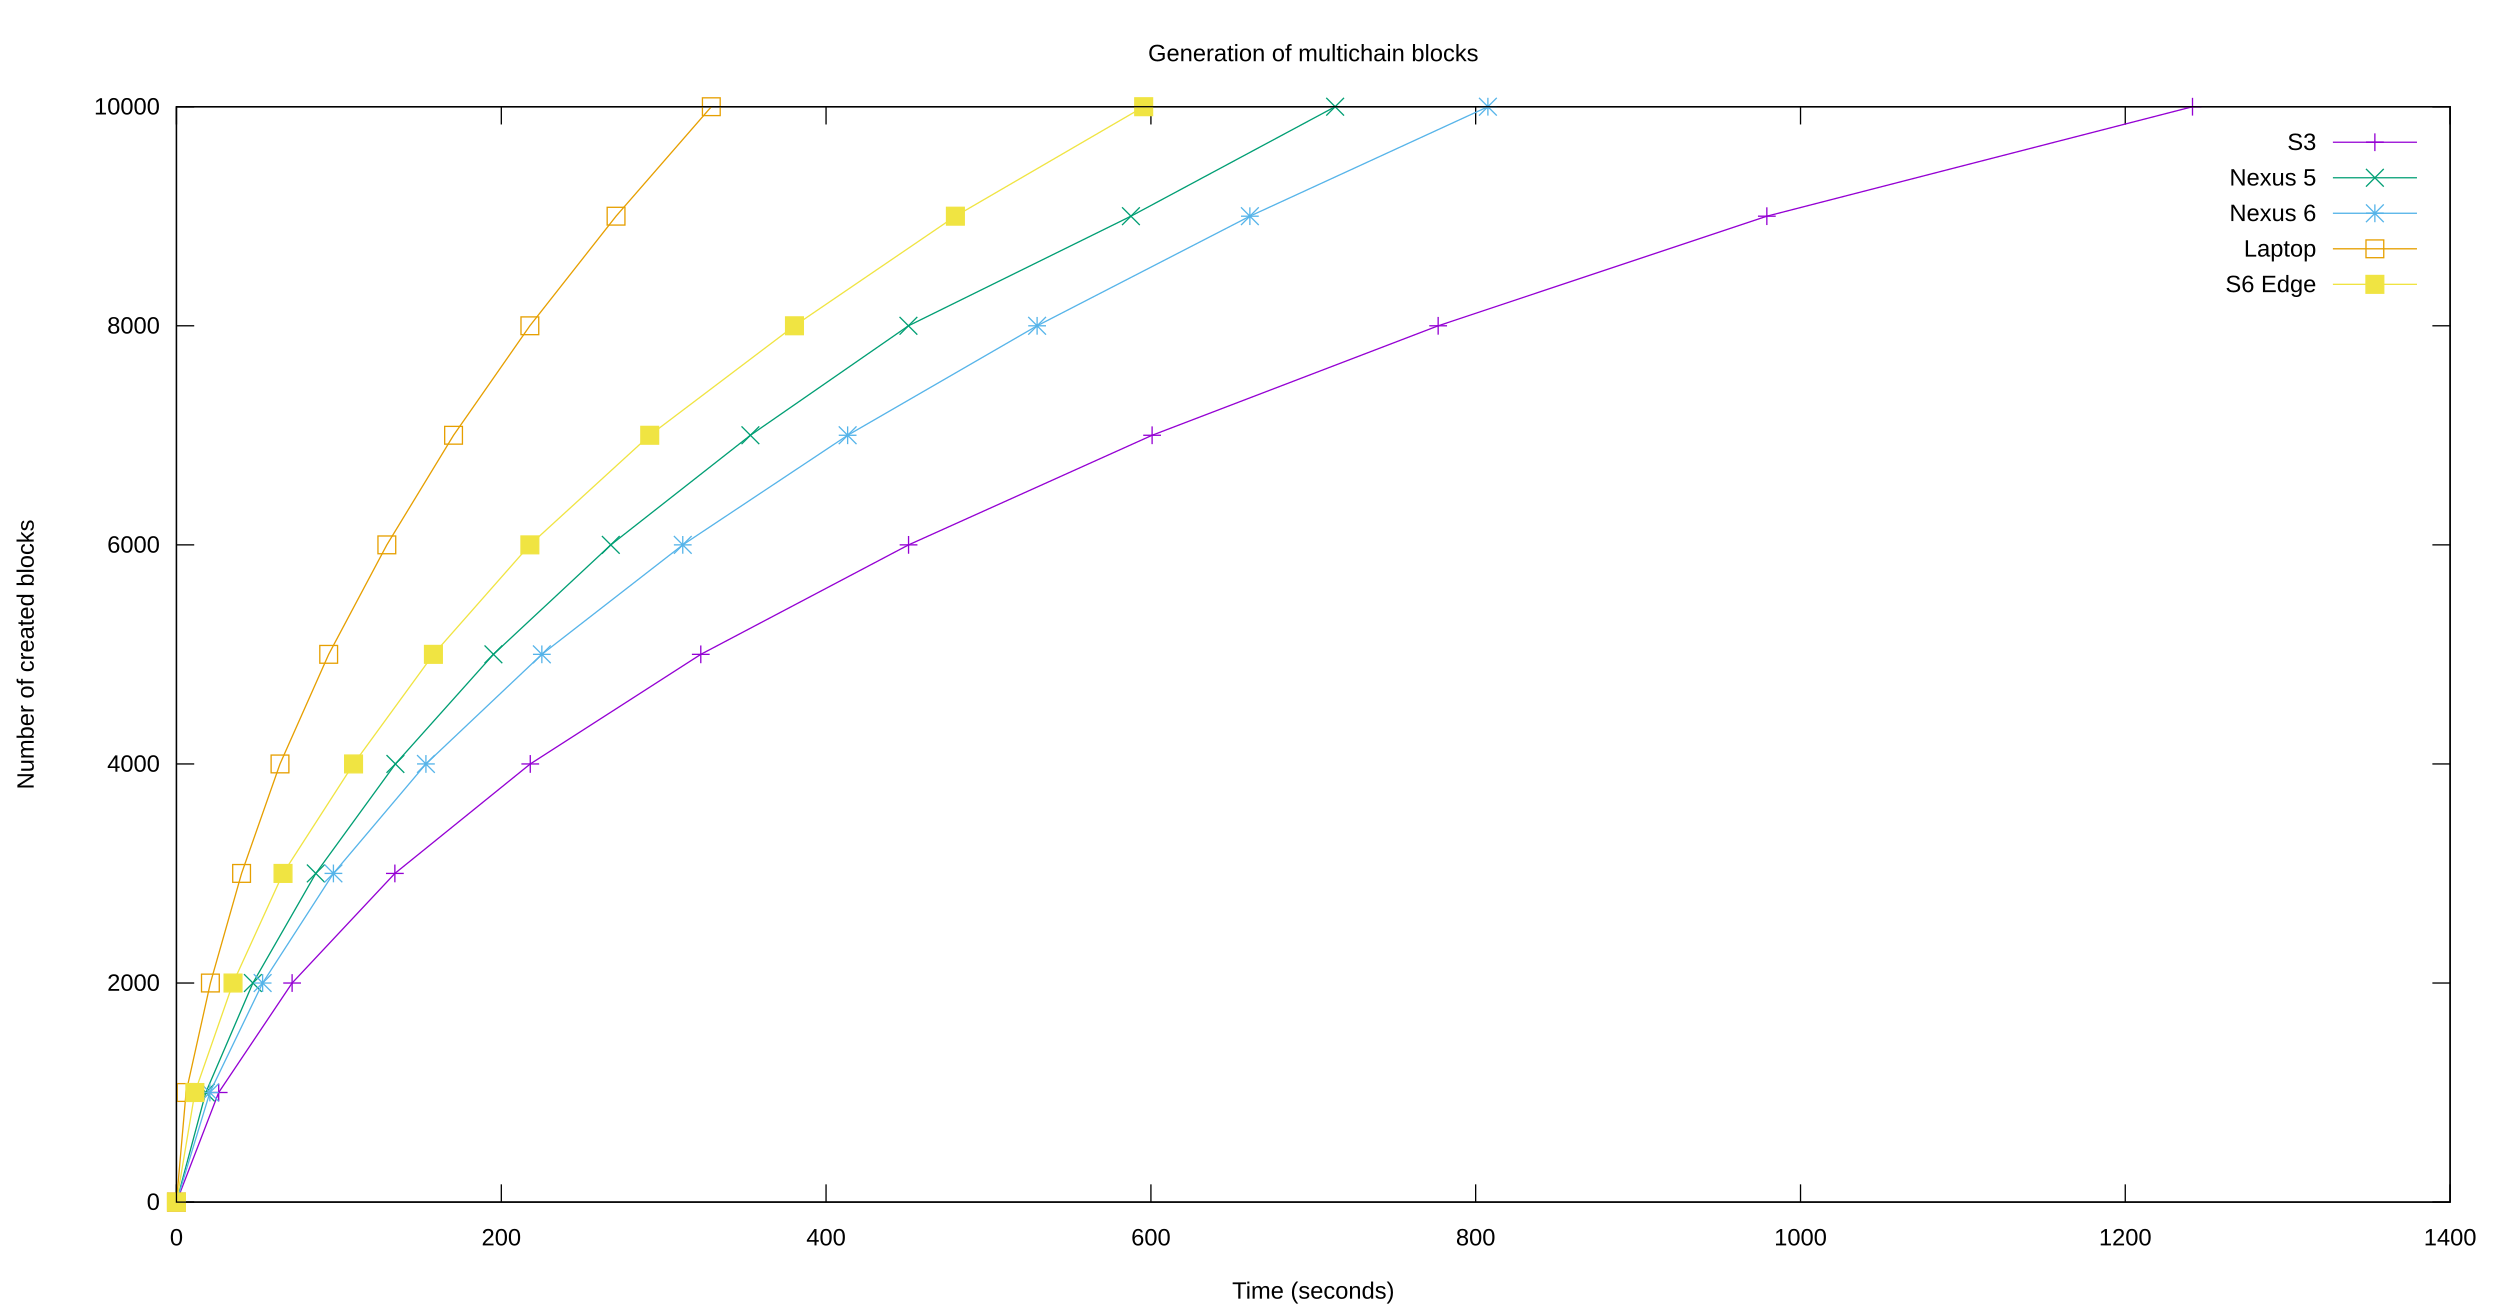
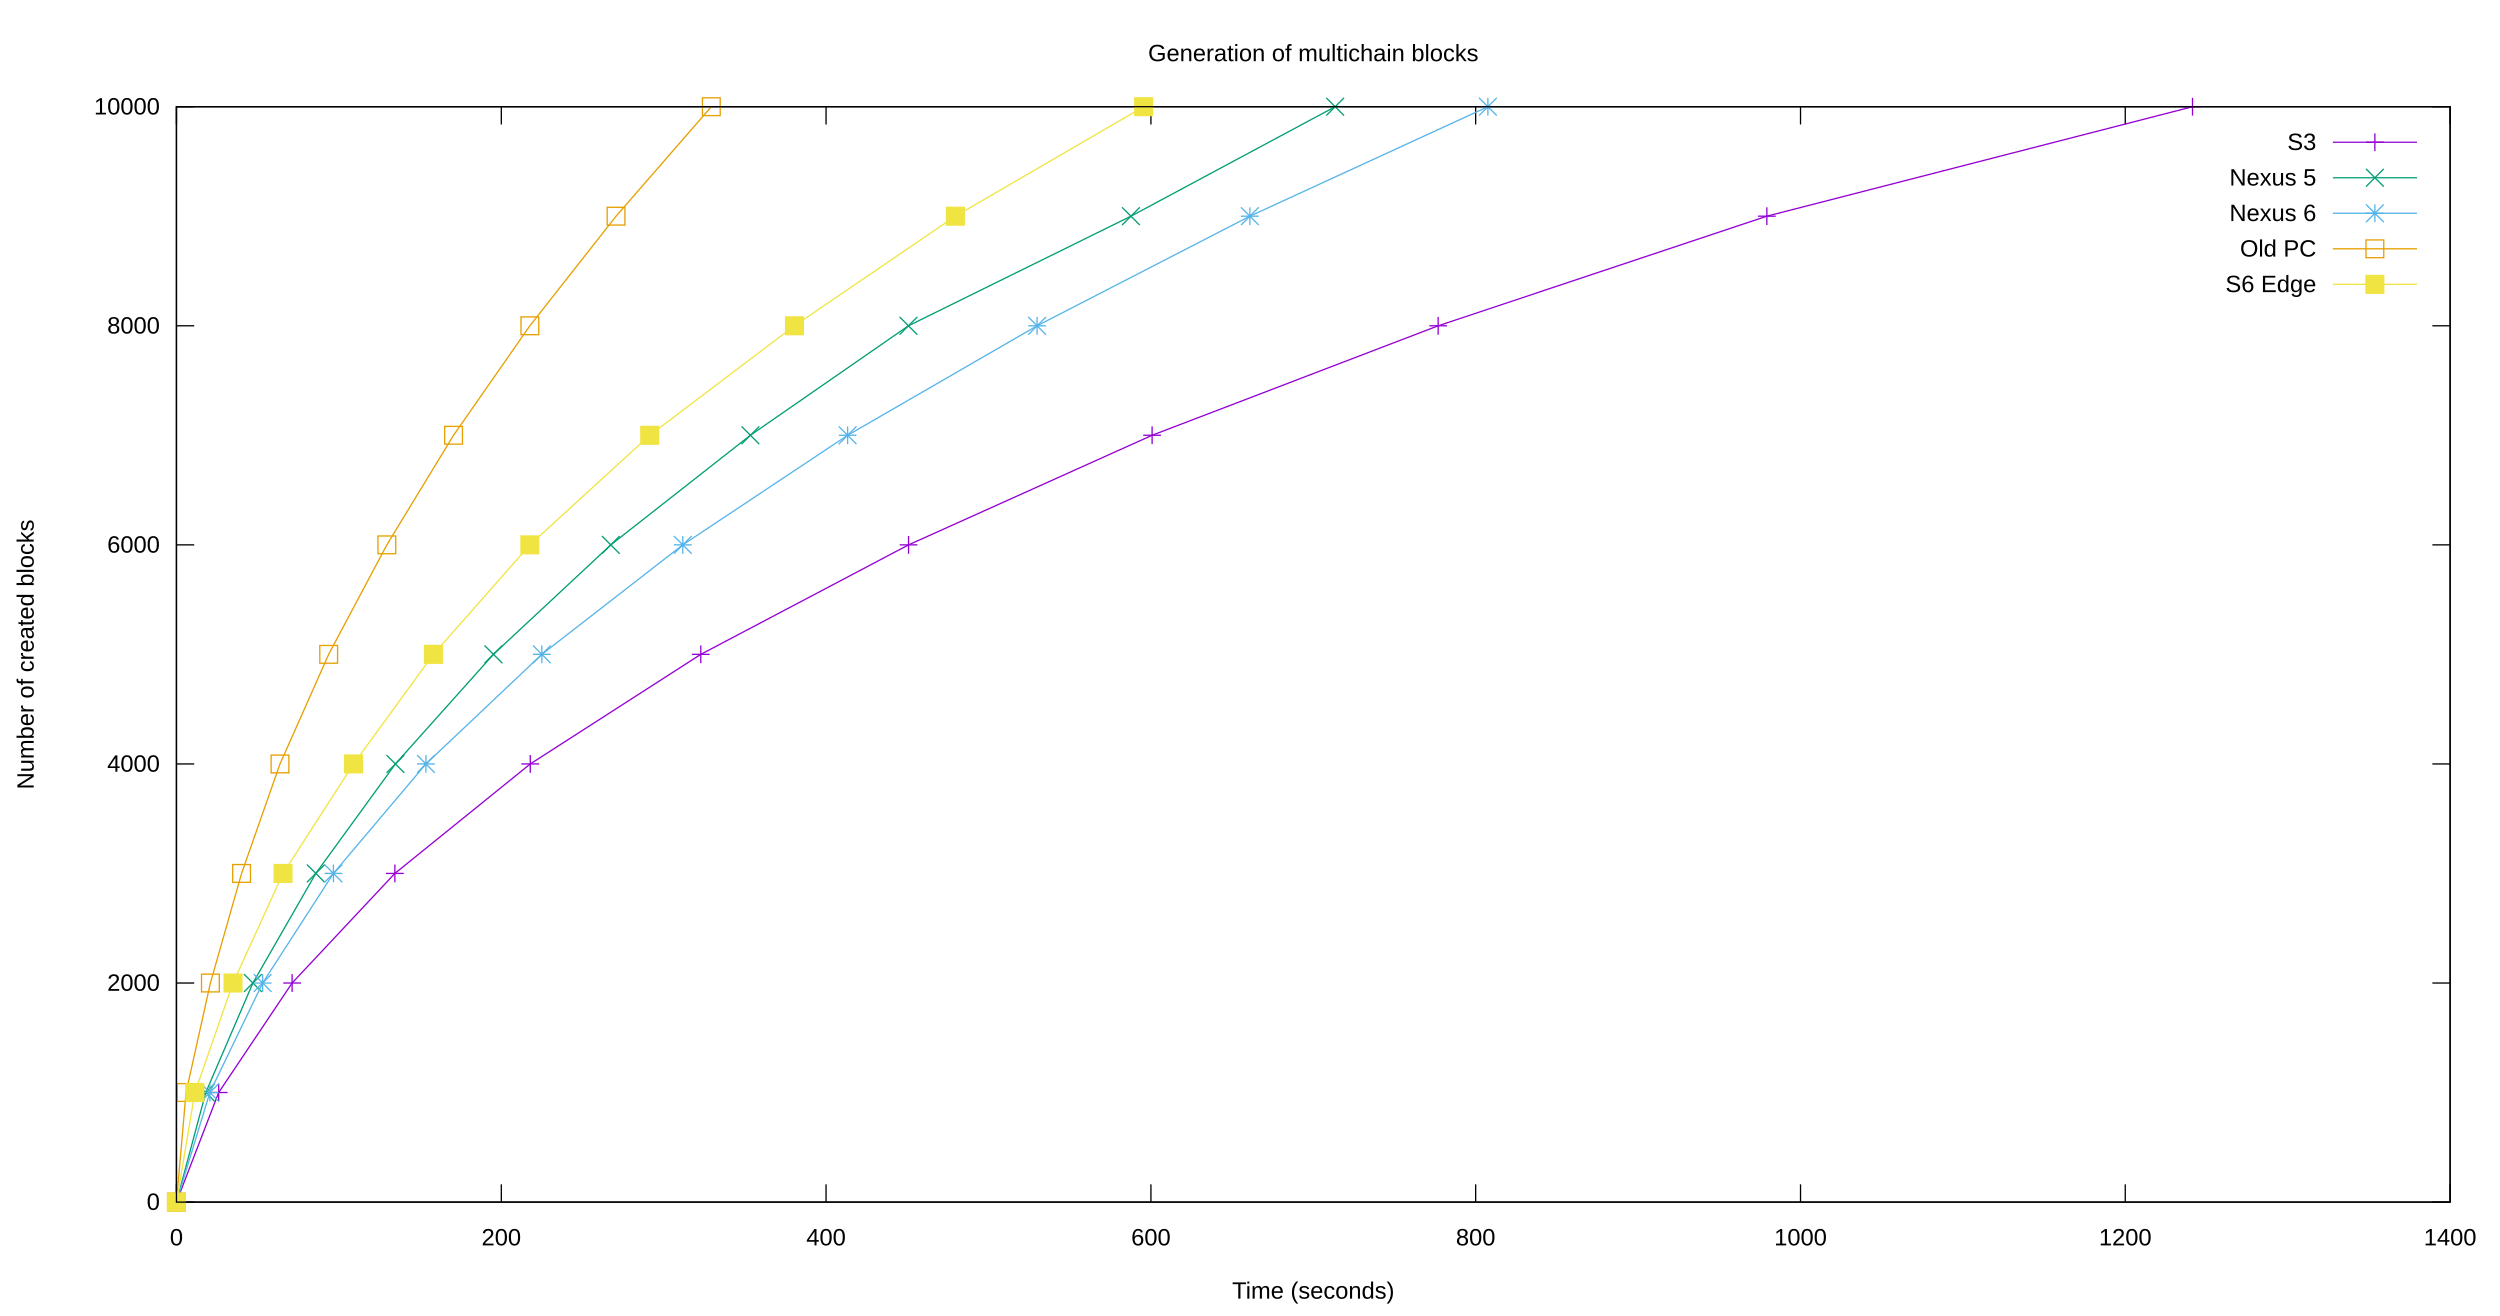
<svg xmlns="http://www.w3.org/2000/svg" xmlns:xlink="http://www.w3.org/1999/xlink" width="1900" height="1000" viewBox="0 0 1900 1000">
  <g id="gnuplot_canvas">
    <rect x="0" y="0" width="1900" height="1000" fill="none" />
    <defs>
      <circle id="gpDot" r="0.5" stroke-width="0.5" />
      <path id="gpPt0" stroke-width="0.148" stroke="currentColor" d="M-1,0 h2 M0,-1 v2" />
      <path id="gpPt1" stroke-width="0.148" stroke="currentColor" d="M-1,-1 L1,1 M1,-1 L-1,1" />
      <path id="gpPt2" stroke-width="0.148" stroke="currentColor" d="M-1,0 L1,0 M0,-1 L0,1 M-1,-1 L1,1 M-1,1 L1,-1" />
      <rect id="gpPt3" stroke-width="0.148" stroke="currentColor" x="-1" y="-1" width="2" height="2" />
      <rect id="gpPt4" stroke-width="0.148" stroke="currentColor" fill="currentColor" x="-1" y="-1" width="2" height="2" />
      <circle id="gpPt5" stroke-width="0.148" stroke="currentColor" cx="0" cy="0" r="1" />
      <use xlink:href="#gpPt5" id="gpPt6" fill="currentColor" stroke="none" />
      <path id="gpPt7" stroke-width="0.148" stroke="currentColor" d="M0,-1.33 L-1.33,0.67 L1.33,0.67 z" />
      <use xlink:href="#gpPt7" id="gpPt8" fill="currentColor" stroke="none" />
      <use xlink:href="#gpPt7" id="gpPt9" stroke="currentColor" transform="rotate(180)" />
      <use xlink:href="#gpPt9" id="gpPt10" fill="currentColor" stroke="none" />
      <use xlink:href="#gpPt3" id="gpPt11" stroke="currentColor" transform="rotate(45)" />
      <use xlink:href="#gpPt11" id="gpPt12" fill="currentColor" stroke="none" />
      <path id="gpPt13" stroke-width="0.148" stroke="currentColor" d="M0,1.330 L1.265,0.411 L0.782,-1.067 L-0.782,-1.076 L-1.265,0.411 z" />
      <use xlink:href="#gpPt13" id="gpPt14" fill="currentColor" stroke="none" />
      <filter id="textbox" filterUnits="objectBoundingBox" x="0" y="0" height="1" width="1">
        <feFlood flood-color="white" flood-opacity="1" result="bgnd" />
        <feComposite in="SourceGraphic" in2="bgnd" operator="atop" />
      </filter>
      <filter id="greybox" filterUnits="objectBoundingBox" x="0" y="0" height="1" width="1">
        <feFlood flood-color="lightgrey" flood-opacity="1" result="grey" />
        <feComposite in="SourceGraphic" in2="grey" operator="atop" />
      </filter>
    </defs>
    <g fill="none" color="white" stroke="currentColor" stroke-width="1.00" stroke-linecap="butt" stroke-linejoin="miter">
</g>
    <g fill="none" color="black" stroke="currentColor" stroke-width="1.00" stroke-linecap="butt" stroke-linejoin="miter">
      <path stroke="black" d="M134.1,913.6 L147.6,913.6 M1862.1,913.6 L1848.6,913.6  " />
      <g transform="translate(121.5,919.5)" stroke="none" fill="black" font-family="Arial" font-size="18.00" text-anchor="end">
        <text>
          <tspan font-family="Arial"> 0</tspan>
        </text>
      </g>
    </g>
    <g fill="none" color="black" stroke="currentColor" stroke-width="1.00" stroke-linecap="butt" stroke-linejoin="miter">
      <path stroke="black" d="M134.1,747.1 L147.6,747.1 M1862.1,747.1 L1848.6,747.1  " />
      <g transform="translate(121.5,753.0)" stroke="none" fill="black" font-family="Arial" font-size="18.00" text-anchor="end">
        <text>
          <tspan font-family="Arial"> 2000</tspan>
        </text>
      </g>
    </g>
    <g fill="none" color="black" stroke="currentColor" stroke-width="1.00" stroke-linecap="butt" stroke-linejoin="miter">
      <path stroke="black" d="M134.1,580.6 L147.6,580.6 M1862.1,580.6 L1848.6,580.6  " />
      <g transform="translate(121.5,586.5)" stroke="none" fill="black" font-family="Arial" font-size="18.00" text-anchor="end">
        <text>
          <tspan font-family="Arial"> 4000</tspan>
        </text>
      </g>
    </g>
    <g fill="none" color="black" stroke="currentColor" stroke-width="1.00" stroke-linecap="butt" stroke-linejoin="miter">
      <path stroke="black" d="M134.1,414.1 L147.6,414.1 M1862.1,414.1 L1848.6,414.1  " />
      <g transform="translate(121.5,420.0)" stroke="none" fill="black" font-family="Arial" font-size="18.00" text-anchor="end">
        <text>
          <tspan font-family="Arial"> 6000</tspan>
        </text>
      </g>
    </g>
    <g fill="none" color="black" stroke="currentColor" stroke-width="1.00" stroke-linecap="butt" stroke-linejoin="miter">
      <path stroke="black" d="M134.1,247.6 L147.6,247.6 M1862.1,247.6 L1848.6,247.6  " />
      <g transform="translate(121.5,253.5)" stroke="none" fill="black" font-family="Arial" font-size="18.00" text-anchor="end">
        <text>
          <tspan font-family="Arial"> 8000</tspan>
        </text>
      </g>
    </g>
    <g fill="none" color="black" stroke="currentColor" stroke-width="1.00" stroke-linecap="butt" stroke-linejoin="miter">
      <path stroke="black" d="M134.1,81.1 L147.6,81.1 M1862.1,81.1 L1848.6,81.1  " />
      <g transform="translate(121.5,87.0)" stroke="none" fill="black" font-family="Arial" font-size="18.00" text-anchor="end">
        <text>
          <tspan font-family="Arial"> 10000</tspan>
        </text>
      </g>
    </g>
    <g fill="none" color="black" stroke="currentColor" stroke-width="1.00" stroke-linecap="butt" stroke-linejoin="miter">
      <path stroke="black" d="M134.1,913.6 L134.1,900.1 M134.1,81.1 L134.1,94.6  " />
      <g transform="translate(134.1,946.5)" stroke="none" fill="black" font-family="Arial" font-size="18.00" text-anchor="middle">
        <text>
          <tspan font-family="Arial"> 0</tspan>
        </text>
      </g>
    </g>
    <g fill="none" color="black" stroke="currentColor" stroke-width="1.00" stroke-linecap="butt" stroke-linejoin="miter">
      <path stroke="black" d="M381.0,913.6 L381.0,900.1 M381.0,81.1 L381.0,94.6  " />
      <g transform="translate(381.0,946.5)" stroke="none" fill="black" font-family="Arial" font-size="18.00" text-anchor="middle">
        <text>
          <tspan font-family="Arial"> 200</tspan>
        </text>
      </g>
    </g>
    <g fill="none" color="black" stroke="currentColor" stroke-width="1.00" stroke-linecap="butt" stroke-linejoin="miter">
      <path stroke="black" d="M627.8,913.6 L627.8,900.1 M627.8,81.1 L627.8,94.6  " />
      <g transform="translate(627.8,946.5)" stroke="none" fill="black" font-family="Arial" font-size="18.00" text-anchor="middle">
        <text>
          <tspan font-family="Arial"> 400</tspan>
        </text>
      </g>
    </g>
    <g fill="none" color="black" stroke="currentColor" stroke-width="1.00" stroke-linecap="butt" stroke-linejoin="miter">
      <path stroke="black" d="M874.7,913.6 L874.7,900.1 M874.7,81.1 L874.7,94.6  " />
      <g transform="translate(874.7,946.5)" stroke="none" fill="black" font-family="Arial" font-size="18.00" text-anchor="middle">
        <text>
          <tspan font-family="Arial"> 600</tspan>
        </text>
      </g>
    </g>
    <g fill="none" color="black" stroke="currentColor" stroke-width="1.00" stroke-linecap="butt" stroke-linejoin="miter">
      <path stroke="black" d="M1121.5,913.6 L1121.5,900.1 M1121.5,81.1 L1121.5,94.6  " />
      <g transform="translate(1121.5,946.5)" stroke="none" fill="black" font-family="Arial" font-size="18.00" text-anchor="middle">
        <text>
          <tspan font-family="Arial"> 800</tspan>
        </text>
      </g>
    </g>
    <g fill="none" color="black" stroke="currentColor" stroke-width="1.00" stroke-linecap="butt" stroke-linejoin="miter">
      <path stroke="black" d="M1368.4,913.6 L1368.4,900.1 M1368.4,81.1 L1368.4,94.6  " />
      <g transform="translate(1368.4,946.5)" stroke="none" fill="black" font-family="Arial" font-size="18.00" text-anchor="middle">
        <text>
          <tspan font-family="Arial"> 1000</tspan>
        </text>
      </g>
    </g>
    <g fill="none" color="black" stroke="currentColor" stroke-width="1.00" stroke-linecap="butt" stroke-linejoin="miter">
      <path stroke="black" d="M1615.2,913.6 L1615.2,900.1 M1615.2,81.1 L1615.2,94.6  " />
      <g transform="translate(1615.2,946.5)" stroke="none" fill="black" font-family="Arial" font-size="18.00" text-anchor="middle">
        <text>
          <tspan font-family="Arial"> 1200</tspan>
        </text>
      </g>
    </g>
    <g fill="none" color="black" stroke="currentColor" stroke-width="1.00" stroke-linecap="butt" stroke-linejoin="miter">
      <path stroke="black" d="M1862.1,913.6 L1862.1,900.1 M1862.1,81.1 L1862.1,94.6  " />
      <g transform="translate(1862.1,946.5)" stroke="none" fill="black" font-family="Arial" font-size="18.00" text-anchor="middle">
        <text>
          <tspan font-family="Arial"> 1400</tspan>
        </text>
      </g>
    </g>
    <g fill="none" color="black" stroke="currentColor" stroke-width="1.00" stroke-linecap="butt" stroke-linejoin="miter">
</g>
    <g fill="none" color="black" stroke="currentColor" stroke-width="1.00" stroke-linecap="butt" stroke-linejoin="miter">
      <path stroke="black" d="M134.1,81.1 L134.1,913.6 L1862.1,913.6 L1862.1,81.1 L134.1,81.1 Z  " />
    </g>
    <g fill="none" color="black" stroke="currentColor" stroke-width="1.00" stroke-linecap="butt" stroke-linejoin="miter">
      <g transform="translate(25.6,497.4) rotate(270)" stroke="none" fill="black" font-family="Arial" font-size="18.00" text-anchor="middle">
        <text>
          <tspan font-family="Arial">Number of created blocks</tspan>
        </text>
      </g>
    </g>
    <g fill="none" color="black" stroke="currentColor" stroke-width="1.00" stroke-linecap="butt" stroke-linejoin="miter">
      <g transform="translate(998.1,987.0)" stroke="none" fill="black" font-family="Arial" font-size="18.00" text-anchor="middle">
        <text>
          <tspan font-family="Arial">Time (seconds)</tspan>
        </text>
      </g>
    </g>
    <g fill="none" color="black" stroke="currentColor" stroke-width="1.00" stroke-linecap="butt" stroke-linejoin="miter">
      <g transform="translate(998.1,46.5)" stroke="none" fill="black" font-family="Arial" font-size="18.00" text-anchor="middle">
        <text>
          <tspan font-family="Arial">Generation of multichain blocks</tspan>
        </text>
      </g>
    </g>
    <g id="gnuplot_plot_1">
      <g fill="none" color="black" stroke="currentColor" stroke-width="1.00" stroke-linecap="butt" stroke-linejoin="miter">
        <g transform="translate(1760.4,114.0)" stroke="none" fill="black" font-family="Arial" font-size="18.00" text-anchor="end">
          <text>
            <tspan font-family="Arial">S3</tspan>
          </text>
        </g>
      </g>
      <g fill="none" color="black" stroke="currentColor" stroke-width="1.00" stroke-linecap="butt" stroke-linejoin="miter">
        <path stroke="rgb(148,   0, 211)" d="M1773.0,108.1 L1836.9,108.1 M134.1,913.6 L166.2,830.3 L222.0,747.1 L300.1,663.8 L403.0,580.6 L532.6,497.3   L690.5,414.1 L875.6,330.8 L1093.0,247.6 L1342.8,164.3 L1666.3,81.1  " />
        <use xlink:href="#gpPt0" transform="translate(134.1,913.6) scale(6.75)" color="rgb(148,   0, 211)" />
        <use xlink:href="#gpPt0" transform="translate(166.2,830.3) scale(6.75)" color="rgb(148,   0, 211)" />
        <use xlink:href="#gpPt0" transform="translate(222.0,747.1) scale(6.75)" color="rgb(148,   0, 211)" />
        <use xlink:href="#gpPt0" transform="translate(300.1,663.8) scale(6.75)" color="rgb(148,   0, 211)" />
        <use xlink:href="#gpPt0" transform="translate(403.0,580.6) scale(6.75)" color="rgb(148,   0, 211)" />
        <use xlink:href="#gpPt0" transform="translate(532.6,497.3) scale(6.75)" color="rgb(148,   0, 211)" />
        <use xlink:href="#gpPt0" transform="translate(690.5,414.1) scale(6.75)" color="rgb(148,   0, 211)" />
        <use xlink:href="#gpPt0" transform="translate(875.6,330.8) scale(6.75)" color="rgb(148,   0, 211)" />
        <use xlink:href="#gpPt0" transform="translate(1093.0,247.6) scale(6.75)" color="rgb(148,   0, 211)" />
        <use xlink:href="#gpPt0" transform="translate(1342.8,164.3) scale(6.75)" color="rgb(148,   0, 211)" />
        <use xlink:href="#gpPt0" transform="translate(1666.3,81.1) scale(6.75)" color="rgb(148,   0, 211)" />
        <use xlink:href="#gpPt0" transform="translate(1804.9,108.1) scale(6.75)" color="rgb(148,   0, 211)" />
      </g>
    </g>
    <g id="gnuplot_plot_2">
      <g fill="none" color="black" stroke="currentColor" stroke-width="1.00" stroke-linecap="butt" stroke-linejoin="miter">
        <g transform="translate(1760.4,141.0)" stroke="none" fill="black" font-family="Arial" font-size="18.00" text-anchor="end">
          <text>
            <tspan font-family="Arial">Nexus 5</tspan>
          </text>
        </g>
      </g>
      <g fill="none" color="black" stroke="currentColor" stroke-width="1.00" stroke-linecap="butt" stroke-linejoin="miter">
        <path stroke="rgb(  0, 158, 115)" d="M1773.0,135.1 L1836.9,135.1 M134.1,913.6 L156.4,830.3 L192.2,747.1 L240.0,663.8 L300.5,580.6 L375.0,497.3   L464.2,414.1 L570.3,330.8 L690.4,247.6 L859.5,164.3 L1014.7,81.1  " />
        <use xlink:href="#gpPt1" transform="translate(134.1,913.6) scale(6.75)" color="rgb(  0, 158, 115)" />
        <use xlink:href="#gpPt1" transform="translate(156.4,830.3) scale(6.75)" color="rgb(  0, 158, 115)" />
        <use xlink:href="#gpPt1" transform="translate(192.2,747.1) scale(6.75)" color="rgb(  0, 158, 115)" />
        <use xlink:href="#gpPt1" transform="translate(240.0,663.8) scale(6.75)" color="rgb(  0, 158, 115)" />
        <use xlink:href="#gpPt1" transform="translate(300.5,580.6) scale(6.75)" color="rgb(  0, 158, 115)" />
        <use xlink:href="#gpPt1" transform="translate(375.0,497.3) scale(6.75)" color="rgb(  0, 158, 115)" />
        <use xlink:href="#gpPt1" transform="translate(464.2,414.1) scale(6.75)" color="rgb(  0, 158, 115)" />
        <use xlink:href="#gpPt1" transform="translate(570.3,330.8) scale(6.75)" color="rgb(  0, 158, 115)" />
        <use xlink:href="#gpPt1" transform="translate(690.4,247.6) scale(6.75)" color="rgb(  0, 158, 115)" />
        <use xlink:href="#gpPt1" transform="translate(859.5,164.3) scale(6.75)" color="rgb(  0, 158, 115)" />
        <use xlink:href="#gpPt1" transform="translate(1014.7,81.1) scale(6.75)" color="rgb(  0, 158, 115)" />
        <use xlink:href="#gpPt1" transform="translate(1804.9,135.1) scale(6.75)" color="rgb(  0, 158, 115)" />
      </g>
    </g>
    <g id="gnuplot_plot_3">
      <g fill="none" color="black" stroke="currentColor" stroke-width="1.00" stroke-linecap="butt" stroke-linejoin="miter">
        <g transform="translate(1760.4,168.0)" stroke="none" fill="black" font-family="Arial" font-size="18.00" text-anchor="end">
          <text>
            <tspan font-family="Arial">Nexus 6</tspan>
          </text>
        </g>
      </g>
      <g fill="none" color="black" stroke="currentColor" stroke-width="1.00" stroke-linecap="butt" stroke-linejoin="miter">
        <path stroke="rgb( 86, 180, 233)" d="M1773.0,162.1 L1836.9,162.1 M134.1,913.6 L159.5,830.3 L199.6,747.1 L253.4,663.8 L323.7,580.6 L411.8,497.3   L518.9,414.1 L644.2,330.8 L788.2,247.6 L949.9,164.3 L1130.8,81.1  " />
        <use xlink:href="#gpPt2" transform="translate(134.1,913.6) scale(6.75)" color="rgb( 86, 180, 233)" />
        <use xlink:href="#gpPt2" transform="translate(159.5,830.3) scale(6.75)" color="rgb( 86, 180, 233)" />
        <use xlink:href="#gpPt2" transform="translate(199.6,747.1) scale(6.75)" color="rgb( 86, 180, 233)" />
        <use xlink:href="#gpPt2" transform="translate(253.4,663.8) scale(6.75)" color="rgb( 86, 180, 233)" />
        <use xlink:href="#gpPt2" transform="translate(323.7,580.6) scale(6.75)" color="rgb( 86, 180, 233)" />
        <use xlink:href="#gpPt2" transform="translate(411.8,497.3) scale(6.75)" color="rgb( 86, 180, 233)" />
        <use xlink:href="#gpPt2" transform="translate(518.9,414.1) scale(6.75)" color="rgb( 86, 180, 233)" />
        <use xlink:href="#gpPt2" transform="translate(644.2,330.8) scale(6.75)" color="rgb( 86, 180, 233)" />
        <use xlink:href="#gpPt2" transform="translate(788.2,247.6) scale(6.75)" color="rgb( 86, 180, 233)" />
        <use xlink:href="#gpPt2" transform="translate(949.9,164.3) scale(6.75)" color="rgb( 86, 180, 233)" />
        <use xlink:href="#gpPt2" transform="translate(1130.8,81.1) scale(6.75)" color="rgb( 86, 180, 233)" />
        <use xlink:href="#gpPt2" transform="translate(1804.9,162.1) scale(6.75)" color="rgb( 86, 180, 233)" />
      </g>
    </g>
    <g id="gnuplot_plot_4">
      <g fill="none" color="black" stroke="currentColor" stroke-width="1.00" stroke-linecap="butt" stroke-linejoin="miter">
        <g transform="translate(1760.4,195.0)" stroke="none" fill="black" font-family="Arial" font-size="18.00" text-anchor="end">
          <text>
-             <tspan font-family="Arial">Laptop</tspan>
+             <tspan font-family="Arial">Old PC</tspan>
          </text>
        </g>
      </g>
      <g fill="none" color="black" stroke="currentColor" stroke-width="1.00" stroke-linecap="butt" stroke-linejoin="miter">
        <path stroke="rgb(230, 159,   0)" d="M1773.0,189.1 L1836.9,189.1 M134.1,913.6 L141.4,830.3 L159.9,747.1 L183.6,663.8 L212.8,580.6 L249.8,497.3   L294.0,414.1 L344.7,330.8 L402.7,247.6 L468.2,164.3 L540.6,81.1  " />
        <use xlink:href="#gpPt3" transform="translate(134.1,913.6) scale(6.75)" color="rgb(230, 159,   0)" />
        <use xlink:href="#gpPt3" transform="translate(141.4,830.3) scale(6.75)" color="rgb(230, 159,   0)" />
        <use xlink:href="#gpPt3" transform="translate(159.9,747.1) scale(6.75)" color="rgb(230, 159,   0)" />
        <use xlink:href="#gpPt3" transform="translate(183.6,663.8) scale(6.75)" color="rgb(230, 159,   0)" />
        <use xlink:href="#gpPt3" transform="translate(212.8,580.6) scale(6.75)" color="rgb(230, 159,   0)" />
        <use xlink:href="#gpPt3" transform="translate(249.8,497.3) scale(6.75)" color="rgb(230, 159,   0)" />
        <use xlink:href="#gpPt3" transform="translate(294.0,414.1) scale(6.75)" color="rgb(230, 159,   0)" />
        <use xlink:href="#gpPt3" transform="translate(344.7,330.8) scale(6.75)" color="rgb(230, 159,   0)" />
        <use xlink:href="#gpPt3" transform="translate(402.7,247.6) scale(6.75)" color="rgb(230, 159,   0)" />
        <use xlink:href="#gpPt3" transform="translate(468.2,164.3) scale(6.75)" color="rgb(230, 159,   0)" />
        <use xlink:href="#gpPt3" transform="translate(540.6,81.1) scale(6.75)" color="rgb(230, 159,   0)" />
        <use xlink:href="#gpPt3" transform="translate(1804.9,189.1) scale(6.75)" color="rgb(230, 159,   0)" />
      </g>
    </g>
    <g id="gnuplot_plot_5">
      <g fill="none" color="black" stroke="currentColor" stroke-width="1.00" stroke-linecap="butt" stroke-linejoin="miter">
        <g transform="translate(1760.4,222.0)" stroke="none" fill="black" font-family="Arial" font-size="18.00" text-anchor="end">
          <text>
            <tspan font-family="Arial">S6 Edge</tspan>
          </text>
        </g>
      </g>
      <g fill="none" color="black" stroke="currentColor" stroke-width="1.00" stroke-linecap="butt" stroke-linejoin="miter">
        <path stroke="rgb(240, 228,  66)" d="M1773.0,216.1 L1836.9,216.1 M134.1,913.6 L148.1,830.3 L177.1,747.1 L215.1,663.8 L268.7,580.6 L329.4,497.3   L402.7,414.1 L493.8,330.8 L603.8,247.6 L726.1,164.3 L869.2,81.1  " />
        <use xlink:href="#gpPt4" transform="translate(134.1,913.6) scale(6.75)" color="rgb(240, 228,  66)" />
        <use xlink:href="#gpPt4" transform="translate(148.1,830.3) scale(6.75)" color="rgb(240, 228,  66)" />
        <use xlink:href="#gpPt4" transform="translate(177.1,747.1) scale(6.75)" color="rgb(240, 228,  66)" />
        <use xlink:href="#gpPt4" transform="translate(215.1,663.8) scale(6.75)" color="rgb(240, 228,  66)" />
        <use xlink:href="#gpPt4" transform="translate(268.7,580.6) scale(6.75)" color="rgb(240, 228,  66)" />
        <use xlink:href="#gpPt4" transform="translate(329.4,497.3) scale(6.75)" color="rgb(240, 228,  66)" />
        <use xlink:href="#gpPt4" transform="translate(402.7,414.1) scale(6.75)" color="rgb(240, 228,  66)" />
        <use xlink:href="#gpPt4" transform="translate(493.8,330.8) scale(6.75)" color="rgb(240, 228,  66)" />
        <use xlink:href="#gpPt4" transform="translate(603.8,247.6) scale(6.75)" color="rgb(240, 228,  66)" />
        <use xlink:href="#gpPt4" transform="translate(726.1,164.3) scale(6.75)" color="rgb(240, 228,  66)" />
        <use xlink:href="#gpPt4" transform="translate(869.2,81.1) scale(6.75)" color="rgb(240, 228,  66)" />
        <use xlink:href="#gpPt4" transform="translate(1804.9,216.1) scale(6.75)" color="rgb(240, 228,  66)" />
      </g>
    </g>
    <g fill="none" color="white" stroke="rgb(240, 228,  66)" stroke-width="2.00" stroke-linecap="butt" stroke-linejoin="miter">
</g>
    <g fill="none" color="black" stroke="currentColor" stroke-width="2.00" stroke-linecap="butt" stroke-linejoin="miter">
</g>
    <g fill="none" color="black" stroke="black" stroke-width="1.00" stroke-linecap="butt" stroke-linejoin="miter">
</g>
    <g fill="none" color="black" stroke="currentColor" stroke-width="1.00" stroke-linecap="butt" stroke-linejoin="miter">
      <path stroke="black" d="M134.1,81.1 L134.1,913.6 L1862.1,913.6 L1862.1,81.1 L134.1,81.1 Z  " />
    </g>
    <g fill="none" color="black" stroke="currentColor" stroke-width="1.00" stroke-linecap="butt" stroke-linejoin="miter">
</g>
  </g>
</svg>
